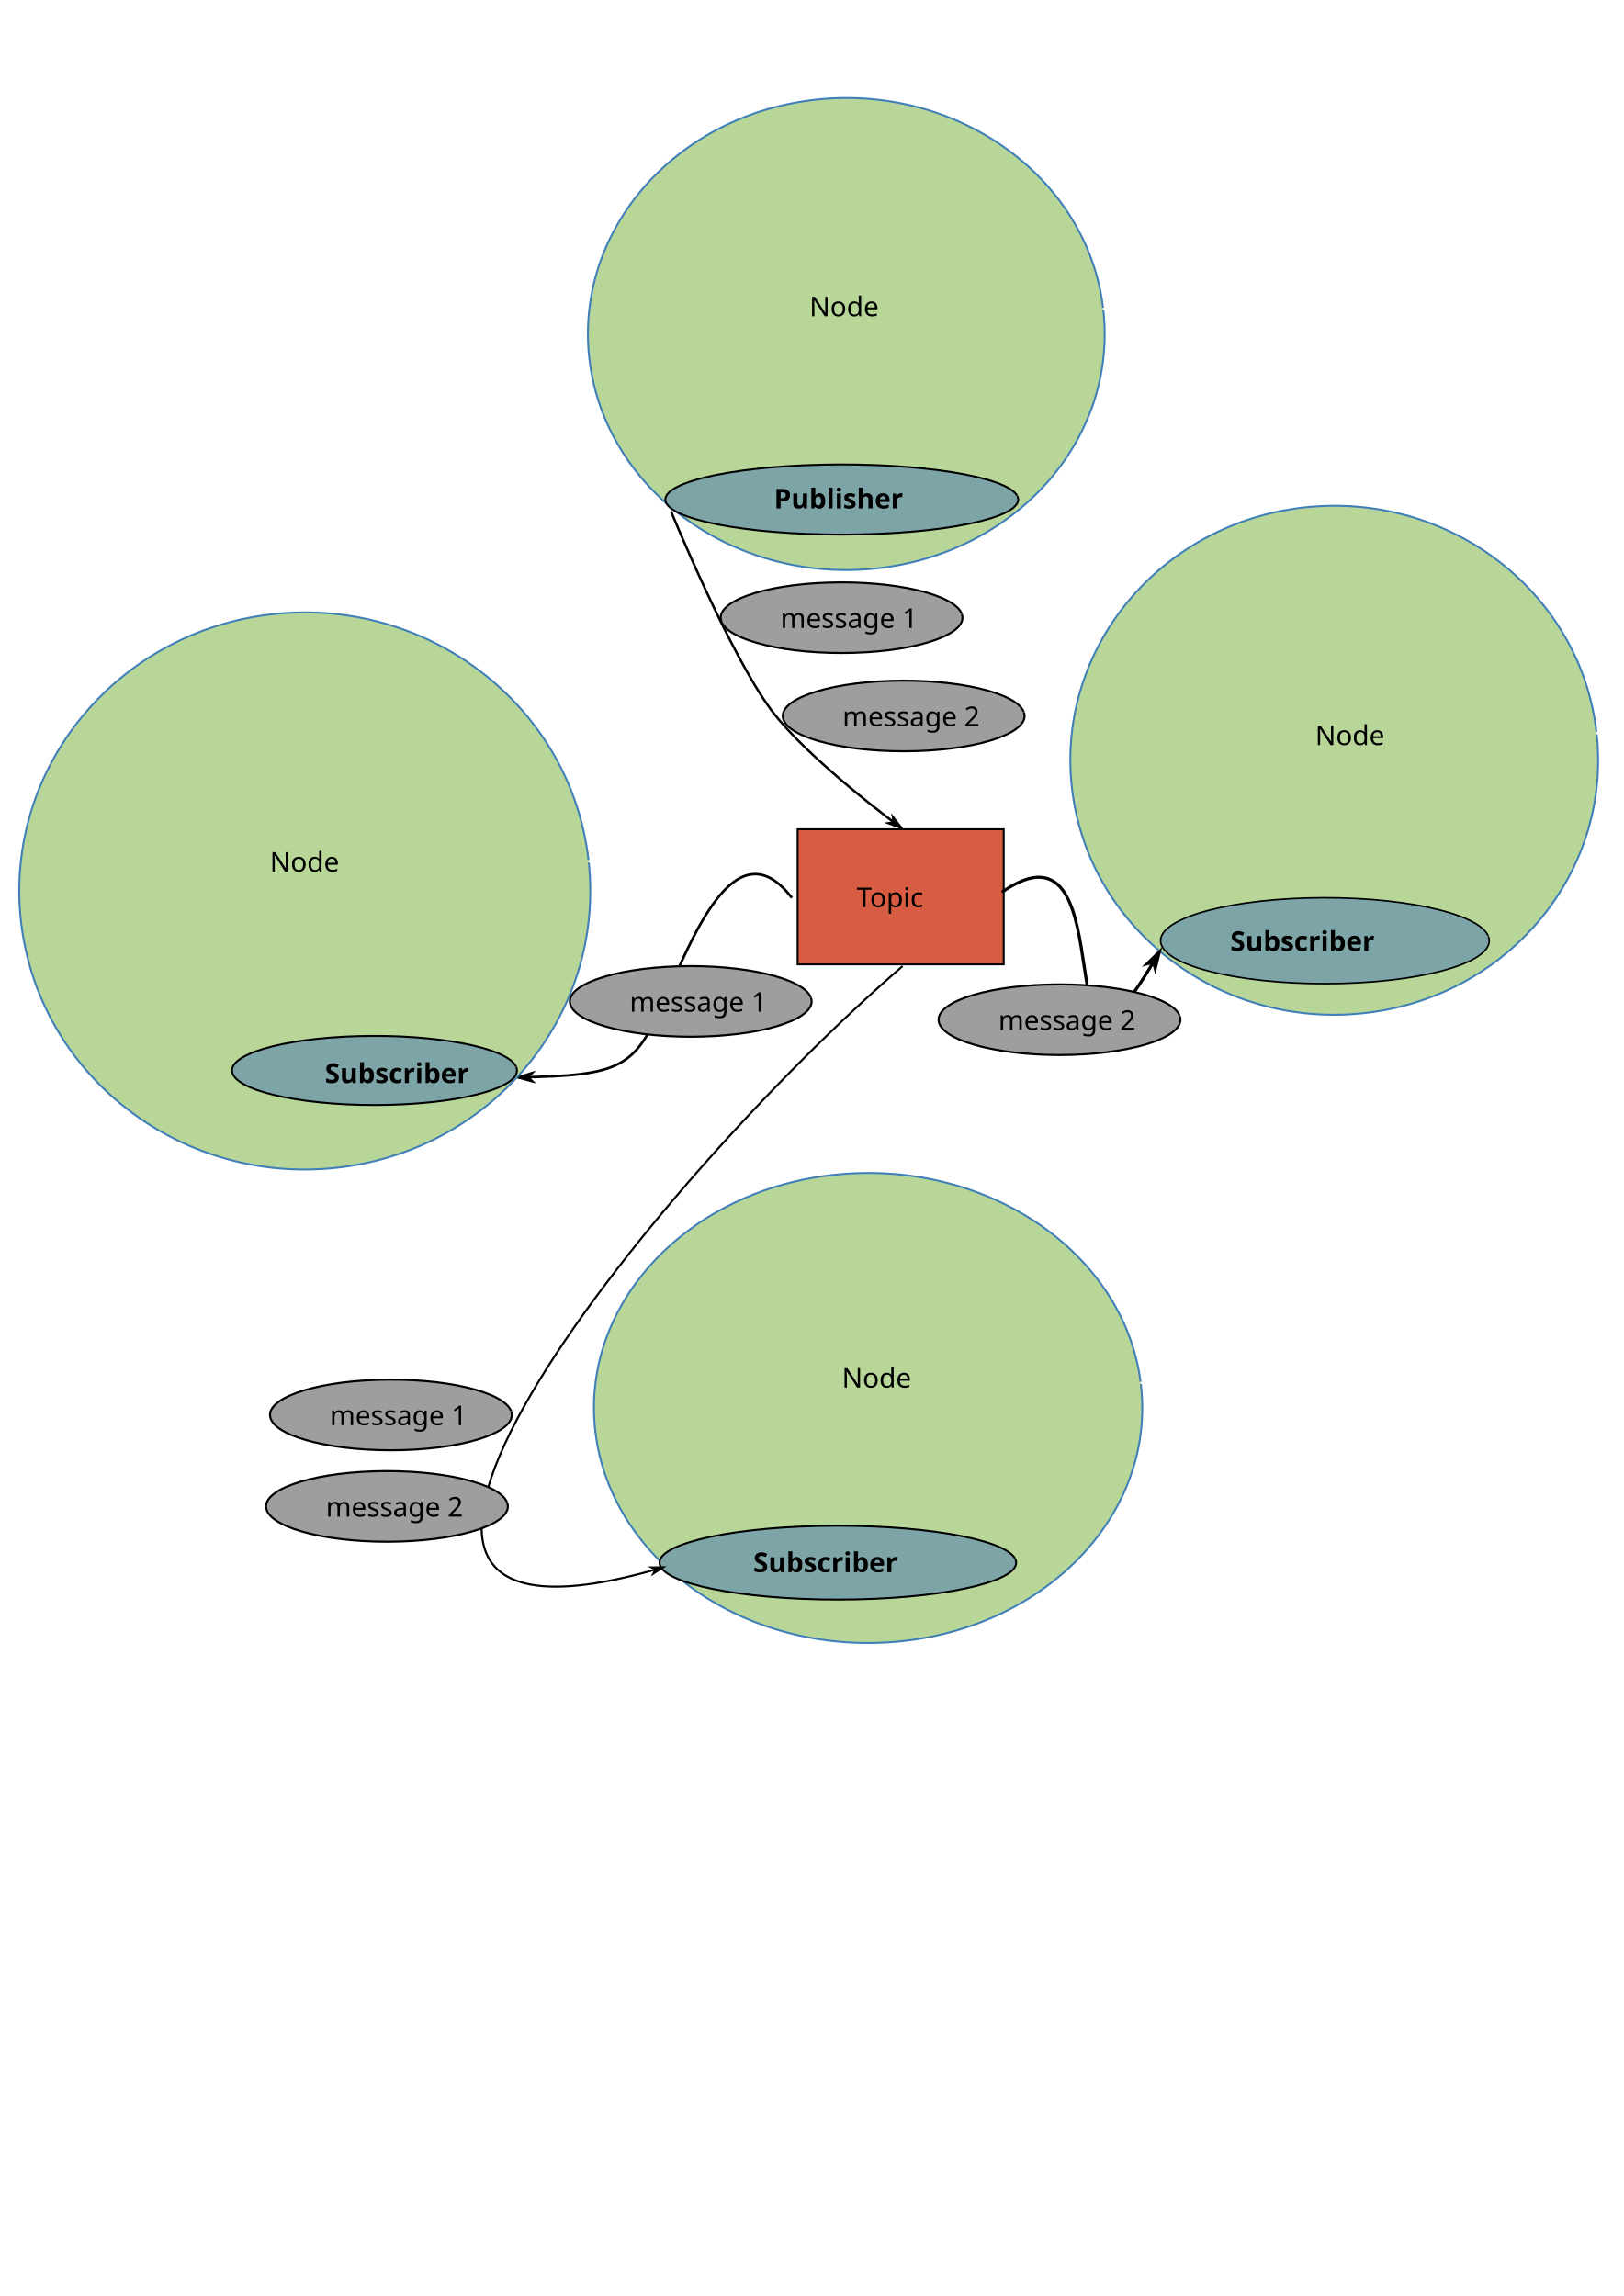
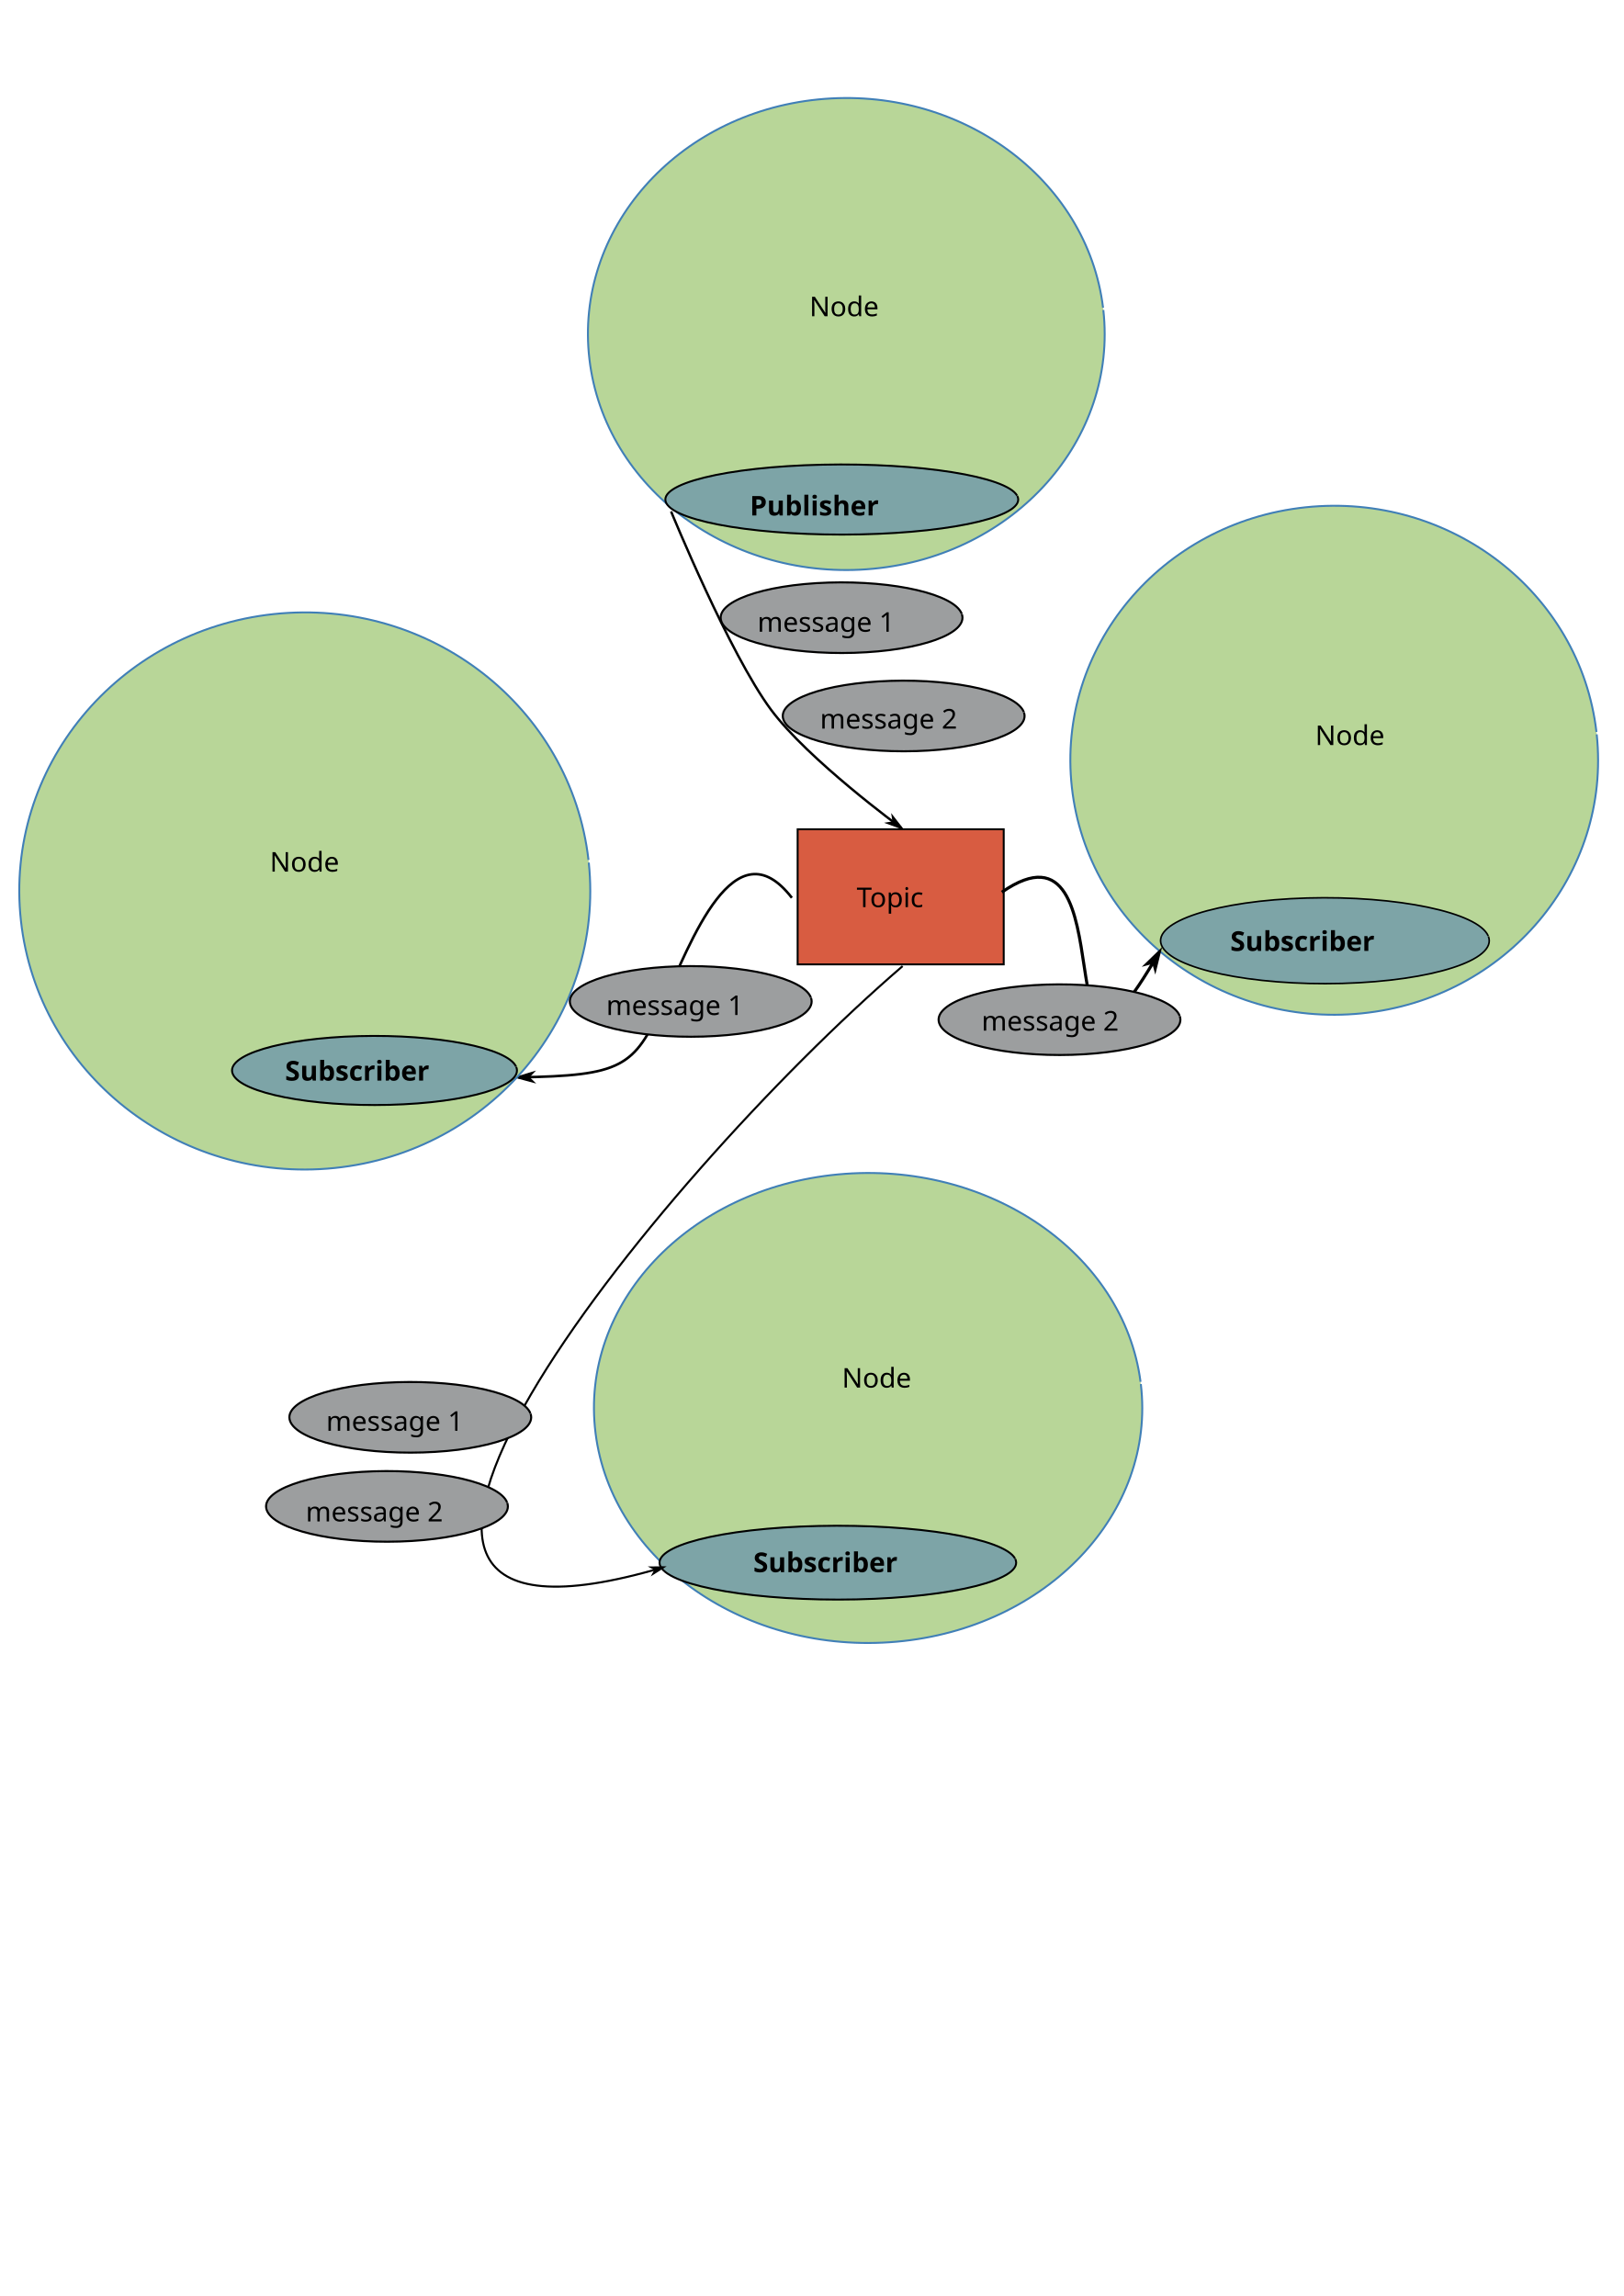
<svg xmlns="http://www.w3.org/2000/svg" id="svg8" version="1.1" viewBox="0 0 210 297" height="297mm" width="210mm">
  <defs id="defs2">
    <marker style="overflow:visible;" id="marker1387" refX="0.0" refY="0.0" orient="auto">
      <path transform="scale(0.4) rotate(180) translate(10,0)" style="fill-rule:evenodd;stroke:#000000;stroke-width:1pt;stroke-opacity:1;fill:#000000;fill-opacity:1" d="M 0.0,0.0 L 5.0,-5.0 L -12.5,0.0 L 5.0,5.0 L 0.0,0.0 z " id="path1385" />
    </marker>
    <marker orient="auto" refY="0.0" refX="0.0" id="marker1311" style="overflow:visible;">
      <path id="path1309" d="M 0.0,0.0 L 5.0,-5.0 L -12.5,0.0 L 5.0,5.0 L 0.0,0.0 z " style="fill-rule:evenodd;stroke:#000000;stroke-width:1pt;stroke-opacity:1;fill:#000000;fill-opacity:1" transform="scale(0.4) rotate(180) translate(10,0)" />
    </marker>
    <marker orient="auto" refY="0.0" refX="0.0" id="marker1301" style="overflow:visible;">
      <path id="path1299" d="M 0.0,0.0 L 5.0,-5.0 L -12.5,0.0 L 5.0,5.0 L 0.0,0.0 z " style="fill-rule:evenodd;stroke:#000000;stroke-width:1pt;stroke-opacity:1;fill:#000000;fill-opacity:1" transform="scale(0.4) rotate(180) translate(10,0)" />
    </marker>
    <marker orient="auto" refY="0.0" refX="0.0" id="marker1291" style="overflow:visible;">
      <path id="path1289" d="M 0.0,0.0 L 5.0,-5.0 L -12.5,0.0 L 5.0,5.0 L 0.0,0.0 z " style="fill-rule:evenodd;stroke:#000000;stroke-width:1pt;stroke-opacity:1;fill:#000000;fill-opacity:1" transform="scale(0.4) rotate(180) translate(10,0)" />
    </marker>
  </defs>
  <g id="layer1">
    <path d="m 206.509,94.994 a 34.126,32.919 0 0 1 -30.393,36.091 34.126,32.919 0 0 1 -37.487,-29.231 34.126,32.919 0 0 1 30.212,-36.232 34.126,32.919 0 0 1 37.633,29.056" id="path868" style="fill:#b8d698;fill-rule:evenodd;stroke:#407fb7;stroke-width:0.25;stroke-miterlimit:10;stroke-opacity:1;fill-opacity:1" />
    <path d="M 142.698,40.1 A 33.415,30.527 0 0 1 112.938,73.569 33.415,30.527 0 0 1 76.232,46.462 33.415,30.527 0 0 1 105.815,12.863 a 33.415,30.527 0 0 1 36.849,26.945" id="path870" style="fill:#b8d698;fill-rule:evenodd;stroke:#407fb7;stroke-width:0.25;stroke-miterlimit:10;stroke-opacity:1;fill-opacity:1" />
    <path d="m 147.548,179.036 a 35.455,30.396 0 0 1 -31.577,33.325 35.455,30.396 0 0 1 -38.948,-26.991 35.455,30.396 0 0 1 31.389,-33.455 35.455,30.396 0 0 1 39.099,26.83" id="path872" style="fill:#b8d698;fill-rule:evenodd;stroke:#407fb7;stroke-width:0.25;stroke-miterlimit:10;stroke-opacity:1;fill-opacity:1" />
    <rect y="107.271" x="103.162" height="17.477" width="26.652" id="rect874" style="fill:#d85c41;fill-rule:evenodd;stroke:#000000;stroke-width:0.25;stroke-miterlimit:10;fill-opacity:1" />
    <path d="m 131.305,201.653 a 23.062,4.777 0 0 1 -20.539,5.237 23.062,4.777 0 0 1 -25.333,-4.241 23.062,4.777 0 0 1 20.417,-5.257 23.062,4.777 0 0 1 25.431,4.216" id="path876" style="fill:#7da4a7;fill-rule:evenodd;stroke:#000000;stroke-width:0.25;stroke-miterlimit:10;fill-opacity:1" />
    <path d="m 192.499,121.12 a 21.253,5.555 0 0 1 -18.928,6.091 21.253,5.555 0 0 1 -23.346,-4.933 21.253,5.555 0 0 1 18.815,-6.115 21.253,5.555 0 0 1 23.437,4.904" id="path878" style="fill:#7da4a7;fill-rule:evenodd;stroke:#000000;stroke-width:0.208;stroke-miterlimit:10;fill-opacity:1" />
    <path d="M 131.572,64.155 A 22.818,4.535 0 0 1 111.25,69.127 22.818,4.535 0 0 1 86.184,65.1 22.818,4.535 0 0 1 106.385,60.109 22.818,4.535 0 0 1 131.548,64.112" id="path882" style="fill:#7da4a7;fill-rule:evenodd;stroke:#000000;stroke-width:0.25;stroke-miterlimit:10;fill-opacity:1" />
    <path id="path888" d="m 86.795,66.161 c 0,0 7.544,18.399 12.922,25.643 4.813,6.484 16.792,15.248 16.792,15.248" style="fill:none;stroke:#000000;stroke-width:0.307px;stroke-linecap:butt;stroke-linejoin:miter;stroke-opacity:1;marker-end:url(#marker1291)" />
    <path id="path890" d="m 102.415,116.137 c -7.4,-9.587 -13.06,5.629 -16.72,13.777 -3.66,8.148 -5.318,9.229 -18.641,9.447" style="fill:none;stroke:#000000;stroke-width:0.331;stroke-linecap:butt;stroke-linejoin:miter;stroke-miterlimit:4;stroke-dasharray:none;stroke-opacity:1;marker-end:url(#marker1387)" />
    <path id="path898" d="M 116.74,124.97 C 84.266,152.933 31.368,218.815 85.728,202.755" style="fill:none;stroke:#000000;stroke-width:0.265px;stroke-linecap:butt;stroke-linejoin:miter;stroke-opacity:1;marker-end:url(#marker1301)" />
    <path id="path904" d="m 129.941,116.178 -0.213,0.158 15.914,21.492 0.213,-0.158 c -9.51,-3.235 -17.728,-7.677 -15.914,-21.492 z" style="color:#000000;font-style:normal;font-variant:normal;font-weight:normal;font-stretch:normal;font-size:medium;line-height:normal;font-family:sans-serif;font-variant-ligatures:normal;font-variant-position:normal;font-variant-caps:normal;font-variant-numeric:normal;font-variant-alternates:normal;font-variant-east-asian:normal;font-feature-settings:normal;font-variation-settings:normal;text-indent:0;text-align:start;text-decoration:none;text-decoration-line:none;text-decoration-style:solid;text-decoration-color:#000000;letter-spacing:normal;word-spacing:normal;text-transform:none;writing-mode:lr-tb;direction:ltr;text-orientation:mixed;dominant-baseline:auto;baseline-shift:baseline;text-anchor:start;white-space:normal;shape-padding:0;shape-margin:0;inline-size:0;clip-rule:nonzero;display:inline;overflow:visible;visibility:visible;opacity:1;isolation:auto;mix-blend-mode:normal;color-interpolation:sRGB;color-interpolation-filters:linearRGB;solid-color:#000000;solid-opacity:1;vector-effect:none;fill:none;fill-opacity:1;fill-rule:nonzero;stroke:none;stroke-width:0.265px;stroke-linecap:butt;stroke-linejoin:miter;stroke-miterlimit:4;stroke-dasharray:none;stroke-dashoffset:0;stroke-opacity:1;color-rendering:auto;image-rendering:auto;shape-rendering:auto;text-rendering:auto;enable-background:accumulate;stop-color:#000000;stop-opacity:1" />
    <path style="fill:none;stroke:#000000;stroke-width:0.398;stroke-linecap:butt;stroke-linejoin:miter;stroke-miterlimit:4;stroke-dasharray:none;stroke-opacity:1;marker-end:url(#marker1311)" d="m 129.576,115.41 c 16.877,-11.738 4.76,34.884 20.337,7.773" id="path890-6" />
    <text xml:space="preserve" style="font-weight:bold;font-size:3.528px;line-height:1.25;font-family:sans-serif;-inkscape-font-specification:'sans-serif Bold';stroke-width:0.265" x="104.688" y="40.909" id="text941-7">
      <tspan id="tspan939-5" x="104.688" y="40.909" style="font-weight:normal;stroke-width:0.265">Node</tspan>
    </text>
    <text xml:space="preserve" style="font-weight:bold;font-size:3.528px;line-height:1.25;font-family:sans-serif;-inkscape-font-specification:'sans-serif Bold';stroke-width:0.265" x="170.097" y="96.376" id="text941-3">
      <tspan id="tspan939-56" x="170.097" y="96.376" style="font-weight:normal;stroke-width:0.265">Node</tspan>
    </text>
    <text xml:space="preserve" style="font-weight:bold;font-size:3.528px;line-height:1.25;font-family:sans-serif;-inkscape-font-specification:'sans-serif Bold';stroke-width:0.265" x="108.891" y="179.492" id="text941-2">
      <tspan id="tspan939-9" x="108.891" y="179.492" style="font-weight:normal;stroke-width:0.265">Node</tspan>
    </text>
    <path id="path866" style="fill:#b8d698;fill-rule:evenodd;stroke:#407fb7;stroke-width:0.25;stroke-miterlimit:10;stroke-opacity:1;fill-opacity:1" d="M 76.149,111.583 A 36.923,36.031 0 0 1 43.266,151.086 36.923,36.031 0 0 1 2.706,119.092 36.923,36.031 0 0 1 35.395,79.435 36.923,36.031 0 0 1 76.111,111.238" />
    <path id="path880" style="fill:#7da4a7;fill-rule:evenodd;stroke:#000000;stroke-width:0.25;stroke-miterlimit:10;fill-opacity:1" d="m 66.766,138.016 a 18.426,4.47 0 0 1 -16.41,4.9 18.426,4.47 0 0 1 -20.241,-3.969 18.426,4.47 0 0 1 16.313,-4.919 18.426,4.47 0 0 1 20.319,3.945" />
    <text id="text941" y="112.749" x="34.898" style="font-weight:bold;font-size:3.528px;line-height:1.25;font-family:sans-serif;-inkscape-font-specification:'sans-serif Bold';stroke-width:0.265" xml:space="preserve">
      <tspan style="font-weight:normal;stroke-width:0.265" y="112.749" x="34.898" id="tspan939">Node</tspan>
    </text>
-     <text id="text979" y="140.09" x="42.021" style="font-weight:bold;font-size:3.528px;line-height:1.25;font-family:sans-serif;-inkscape-font-specification:'sans-serif Bold';stroke-width:0.265" xml:space="preserve">
-       <tspan style="stroke-width:0.265" y="140.09" x="42.021" id="tspan977">Subscriber</tspan>
+     <text id="text979" y="139.784" x="36.868" style="font-weight:bold;font-size:3.528px;line-height:1.25;font-family:sans-serif;-inkscape-font-specification:'sans-serif Bold';stroke-width:0.265" xml:space="preserve">
+       <tspan style="stroke-width:0.265" y="139.784" x="36.868" id="tspan977">Subscriber</tspan>
    </text>
    <text xml:space="preserve" style="font-weight:bold;font-size:3.528px;line-height:1.25;font-family:sans-serif;-inkscape-font-specification:'sans-serif Bold';stroke-width:0.265" x="97.424" y="203.371" id="text979-1">
      <tspan id="tspan977-2" x="97.424" y="203.371" style="stroke-width:0.265">Subscriber</tspan>
    </text>
    <text xml:space="preserve" style="font-weight:bold;font-size:3.528px;line-height:1.25;font-family:sans-serif;-inkscape-font-specification:'sans-serif Bold';stroke-width:0.265" x="159.116" y="123.009" id="text979-7">
      <tspan id="tspan977-0" x="159.116" y="123.009" style="stroke-width:0.265">Subscriber</tspan>
    </text>
-     <text xml:space="preserve" style="font-weight:bold;font-size:3.528px;line-height:1.25;font-family:sans-serif;-inkscape-font-specification:'sans-serif Bold';stroke-width:0.265" x="100.119" y="65.763" id="text979-9">
-       <tspan id="tspan977-3" x="100.119" y="65.763" style="stroke-width:0.265">Publisher</tspan>
+     <text xml:space="preserve" style="font-weight:bold;font-size:3.528px;line-height:1.25;font-family:sans-serif;-inkscape-font-specification:'sans-serif Bold';stroke-width:0.265" x="96.981" y="66.676" id="text979-9">
+       <tspan id="tspan977-3" x="96.981" y="66.676" style="stroke-width:0.265">Publisher</tspan>
    </text>
    <text id="text1017" y="117.34" x="110.802" style="font-weight:bold;font-size:3.528px;line-height:1.25;font-family:sans-serif;-inkscape-font-specification:'sans-serif Bold';stroke-width:0.265" xml:space="preserve">
      <tspan style="stroke-width:0.265;font-weight:normal" y="117.34" x="110.802" id="tspan1015">Topic</tspan>
    </text>
    <path id="path1491" style="fill:#9c9e9f;fill-rule:evenodd;stroke:#000000;stroke-width:0.265;stroke-linejoin:miter;stroke-miterlimit:4;stroke-dasharray:none;stroke-opacity:1;fill-opacity:1" d="m 124.398,79.436 a 15.636,4.569 0 0 1 -13.925,5.009 15.636,4.569 0 0 1 -17.176,-4.057 15.636,4.569 0 0 1 13.843,-5.028 15.636,4.569 0 0 1 17.243,4.033" />
-     <text id="text1495" y="81.225" x="100.942" style="font-weight:bold;font-size:3.528px;line-height:1.25;font-family:sans-serif;-inkscape-font-specification:'sans-serif Bold';stroke-width:0.265" xml:space="preserve">
-       <tspan style="font-weight:normal;stroke-width:0.265" y="81.225" x="100.942" id="tspan1493">message 1</tspan>
-       <tspan style="font-weight:normal;stroke-width:0.265" y="85.635" x="100.942" id="tspan1603" />
+     <text id="text1495" y="81.721" x="97.963" style="font-weight:bold;font-size:3.528px;line-height:1.25;font-family:sans-serif;-inkscape-font-specification:'sans-serif Bold';stroke-width:0.265" xml:space="preserve">
+       <tspan style="font-weight:normal;stroke-width:0.265" y="81.721" x="97.963" id="tspan1493">message 1</tspan>
+       <tspan style="font-weight:normal;stroke-width:0.265" y="86.131" x="97.963" id="tspan1603" />
    </text>
-     <path style="fill:#9c9e9f;fill-rule:evenodd;stroke:#000000;stroke-width:0.265;stroke-linejoin:miter;stroke-miterlimit:4;stroke-dasharray:none;stroke-opacity:1;fill-opacity:1" id="path1491-6" d="m 66.113,182.565 a 15.636,4.569 0 0 1 -13.925,5.009 15.636,4.569 0 0 1 -17.176,-4.057 15.636,4.569 0 0 1 13.843,-5.028 15.636,4.569 0 0 1 17.243,4.033" />
-     <text xml:space="preserve" style="font-weight:bold;font-size:3.528px;line-height:1.25;font-family:sans-serif;-inkscape-font-specification:'sans-serif Bold';stroke-width:0.265" x="42.656" y="184.354" id="text1495-2">
-       <tspan id="tspan1493-6" x="42.656" y="184.354" style="font-weight:normal;stroke-width:0.265">message 1</tspan>
-     </text>
+     <g transform="translate(2.505187,0.3061675)" id="g1720">
+       <path d="m 66.113,182.565 a 15.636,4.569 0 0 1 -13.925,5.009 15.636,4.569 0 0 1 -17.176,-4.057 15.636,4.569 0 0 1 13.843,-5.028 15.636,4.569 0 0 1 17.243,4.033" id="path1491-6" style="fill:#9c9e9f;fill-opacity:1;fill-rule:evenodd;stroke:#000000;stroke-width:0.265;stroke-linejoin:miter;stroke-miterlimit:4;stroke-dasharray:none;stroke-opacity:1" />
+       <text id="text1495-2" y="184.774" x="39.679" style="font-weight:bold;font-size:3.528px;line-height:1.25;font-family:sans-serif;-inkscape-font-specification:'sans-serif Bold';stroke-width:0.265" xml:space="preserve">
+         <tspan style="font-weight:normal;stroke-width:0.265" y="184.774" x="39.679" id="tspan1493-6">message 1</tspan>
+       </text>
+     </g>
    <path style="fill:#9c9e9f;fill-rule:evenodd;stroke:#000000;stroke-width:0.265;stroke-linejoin:miter;stroke-miterlimit:4;stroke-dasharray:none;stroke-opacity:1;fill-opacity:1" id="path1491-8" d="m 104.89,129.075 a 15.636,4.569 0 0 1 -13.925,5.009 15.636,4.569 0 0 1 -17.176,-4.057 15.636,4.569 0 0 1 13.843,-5.028 15.636,4.569 0 0 1 17.243,4.033" />
-     <text xml:space="preserve" style="font-weight:bold;font-size:3.528px;line-height:1.25;font-family:sans-serif;-inkscape-font-specification:'sans-serif Bold';stroke-width:0.265" x="81.433" y="130.864" id="text1495-7">
-       <tspan id="tspan1493-9" x="81.433" y="130.864" style="font-weight:normal;stroke-width:0.265">message 1</tspan>
+     <text xml:space="preserve" style="font-weight:bold;font-size:3.528px;line-height:1.25;font-family:sans-serif;-inkscape-font-specification:'sans-serif Bold';stroke-width:0.265" x="78.405" y="131.299" id="text1495-7">
+       <tspan id="tspan1493-9" x="78.405" y="131.299" style="font-weight:normal;stroke-width:0.265">message 1</tspan>
    </text>
    <path style="fill:#9c9e9f;fill-rule:evenodd;stroke:#000000;stroke-width:0.265;stroke-linejoin:miter;stroke-miterlimit:4;stroke-dasharray:none;stroke-opacity:1;fill-opacity:1" id="path1491-0" d="m 152.583,131.437 a 15.636,4.569 0 0 1 -13.925,5.009 15.636,4.569 0 0 1 -17.176,-4.057 15.636,4.569 0 0 1 13.843,-5.028 15.636,4.569 0 0 1 17.243,4.033" />
-     <text xml:space="preserve" style="font-weight:bold;font-size:3.528px;line-height:1.25;font-family:sans-serif;-inkscape-font-specification:'sans-serif Bold';stroke-width:0.265" x="129.127" y="133.226" id="text1495-23">
-       <tspan id="tspan1493-7" x="129.127" y="133.226" style="font-weight:normal;stroke-width:0.265">message 2</tspan>
-       <tspan x="129.127" y="137.636" style="font-weight:normal;stroke-width:0.265" id="tspan1636" />
+     <text xml:space="preserve" style="font-weight:bold;font-size:3.528px;line-height:1.25;font-family:sans-serif;-inkscape-font-specification:'sans-serif Bold';stroke-width:0.265" x="126.947" y="133.322" id="text1495-23">
+       <tspan id="tspan1493-7" x="126.947" y="133.322" style="font-weight:normal;stroke-width:0.265">message 2</tspan>
+       <tspan x="126.947" y="137.732" style="font-weight:normal;stroke-width:0.265" id="tspan1636" />
    </text>
    <path style="fill:#9c9e9f;fill-rule:evenodd;stroke:#000000;stroke-width:0.265;stroke-linejoin:miter;stroke-miterlimit:4;stroke-dasharray:none;stroke-opacity:1;fill-opacity:1" id="path1491-9" d="m 132.429,92.149 a 15.636,4.569 0 0 1 -13.925,5.009 15.636,4.569 0 0 1 -17.176,-4.057 15.636,4.569 0 0 1 13.843,-5.028 15.636,4.569 0 0 1 17.243,4.033" />
-     <text xml:space="preserve" style="font-weight:bold;font-size:3.528px;line-height:1.25;font-family:sans-serif;-inkscape-font-specification:'sans-serif Bold';stroke-width:0.265" x="108.972" y="93.938" id="text1495-22">
-       <tspan x="108.972" y="93.938" style="font-weight:normal;stroke-width:0.265" id="tspan1632">message 2</tspan>
-       <tspan id="tspan1603-9" x="108.972" y="98.348" style="font-weight:normal;stroke-width:0.265" />
+     <text xml:space="preserve" style="font-weight:bold;font-size:3.528px;line-height:1.25;font-family:sans-serif;-inkscape-font-specification:'sans-serif Bold';stroke-width:0.265" x="106.055" y="94.249" id="text1495-22">
+       <tspan x="106.055" y="94.249" style="font-weight:normal;stroke-width:0.265" id="tspan1632">message 2</tspan>
+       <tspan id="tspan1603-9" x="106.055" y="98.658" style="font-weight:normal;stroke-width:0.265" />
    </text>
    <path id="path1491-9-3" style="fill:#9c9e9f;fill-rule:evenodd;stroke:#000000;stroke-width:0.265;stroke-linejoin:miter;stroke-miterlimit:4;stroke-dasharray:none;stroke-opacity:1;fill-opacity:1" d="m 65.603,194.396 a 15.636,4.569 0 0 1 -13.925,5.009 15.636,4.569 0 0 1 -17.176,-4.057 15.636,4.569 0 0 1 13.843,-5.028 15.636,4.569 0 0 1 17.243,4.033" />
-     <text id="text1495-22-6" y="196.185" x="42.146" style="font-weight:bold;font-size:3.528px;line-height:1.25;font-family:sans-serif;-inkscape-font-specification:'sans-serif Bold';stroke-width:0.265" xml:space="preserve">
-       <tspan id="tspan1632-1" style="font-weight:normal;stroke-width:0.265" y="196.185" x="42.146">message 2</tspan>
-       <tspan style="font-weight:normal;stroke-width:0.265" y="200.595" x="42.146" id="tspan1603-9-2" />
+     <text id="text1495-22-6" y="196.804" x="39.543" style="font-weight:bold;font-size:3.528px;line-height:1.25;font-family:sans-serif;-inkscape-font-specification:'sans-serif Bold';stroke-width:0.265" xml:space="preserve">
+       <tspan id="tspan1632-1" style="font-weight:normal;stroke-width:0.265" y="196.804" x="39.543">message 2</tspan>
+       <tspan style="font-weight:normal;stroke-width:0.265" y="201.214" x="39.543" id="tspan1603-9-2" />
    </text>
  </g>
</svg>
